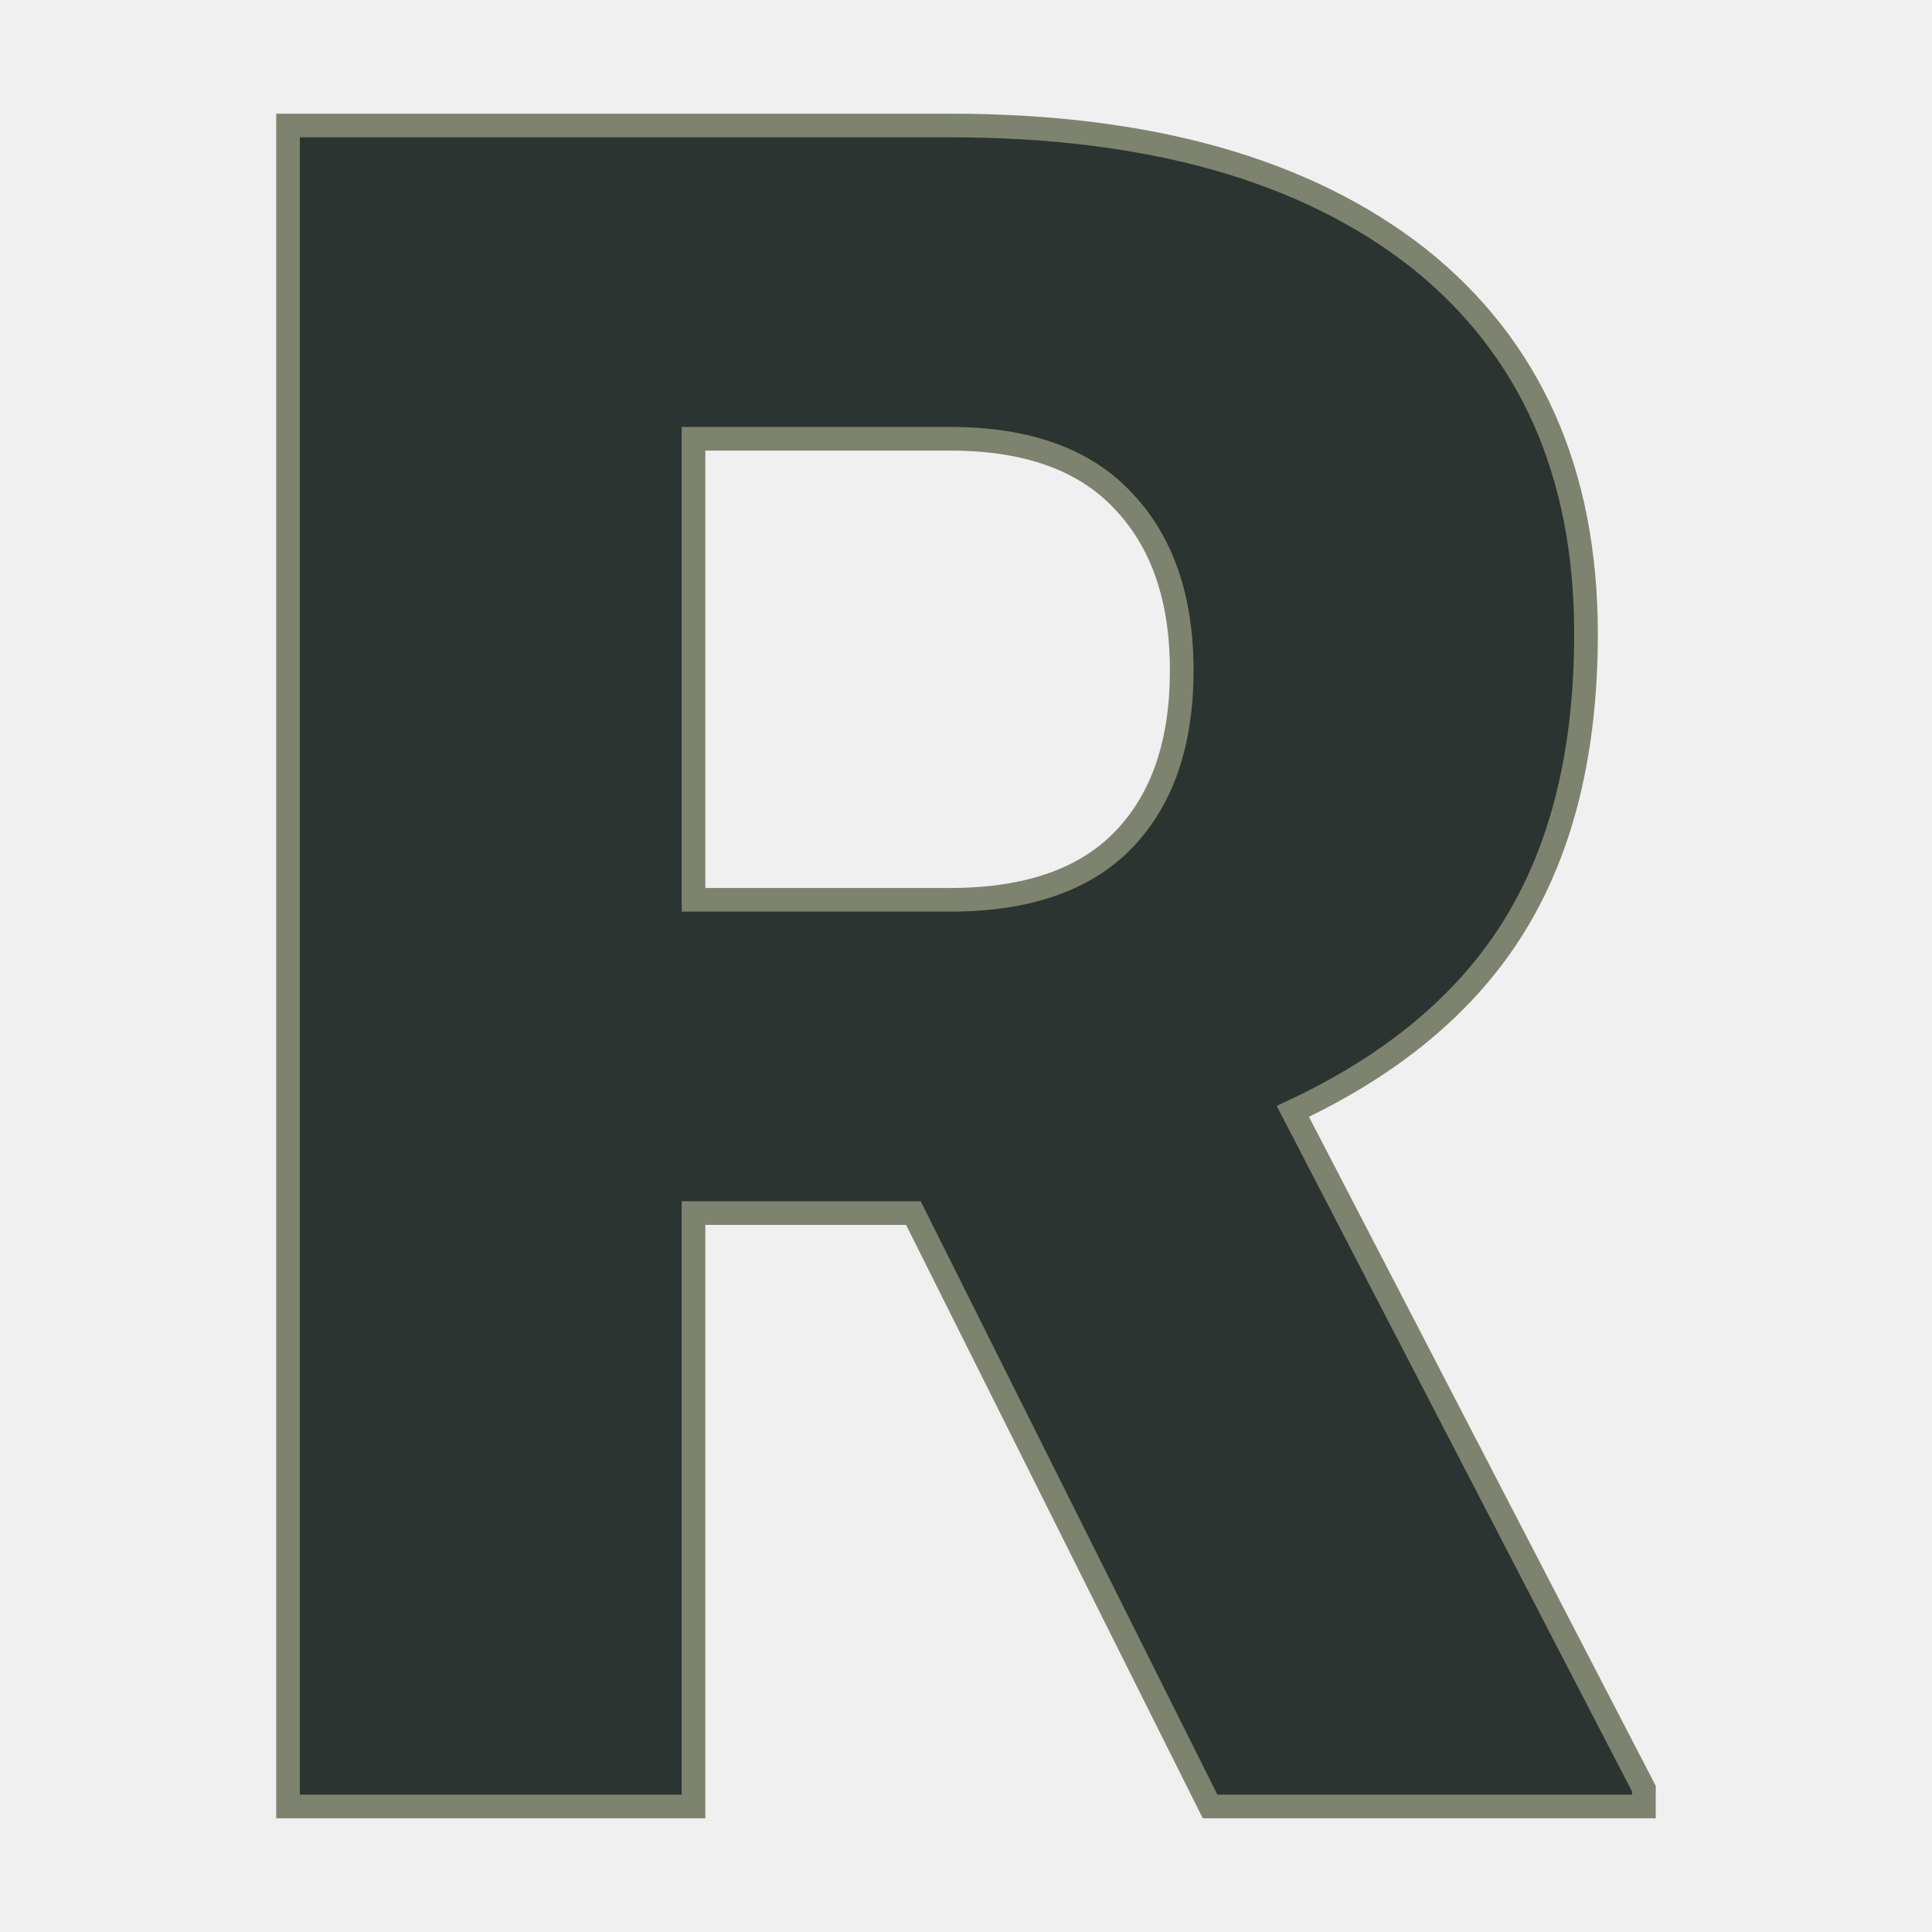
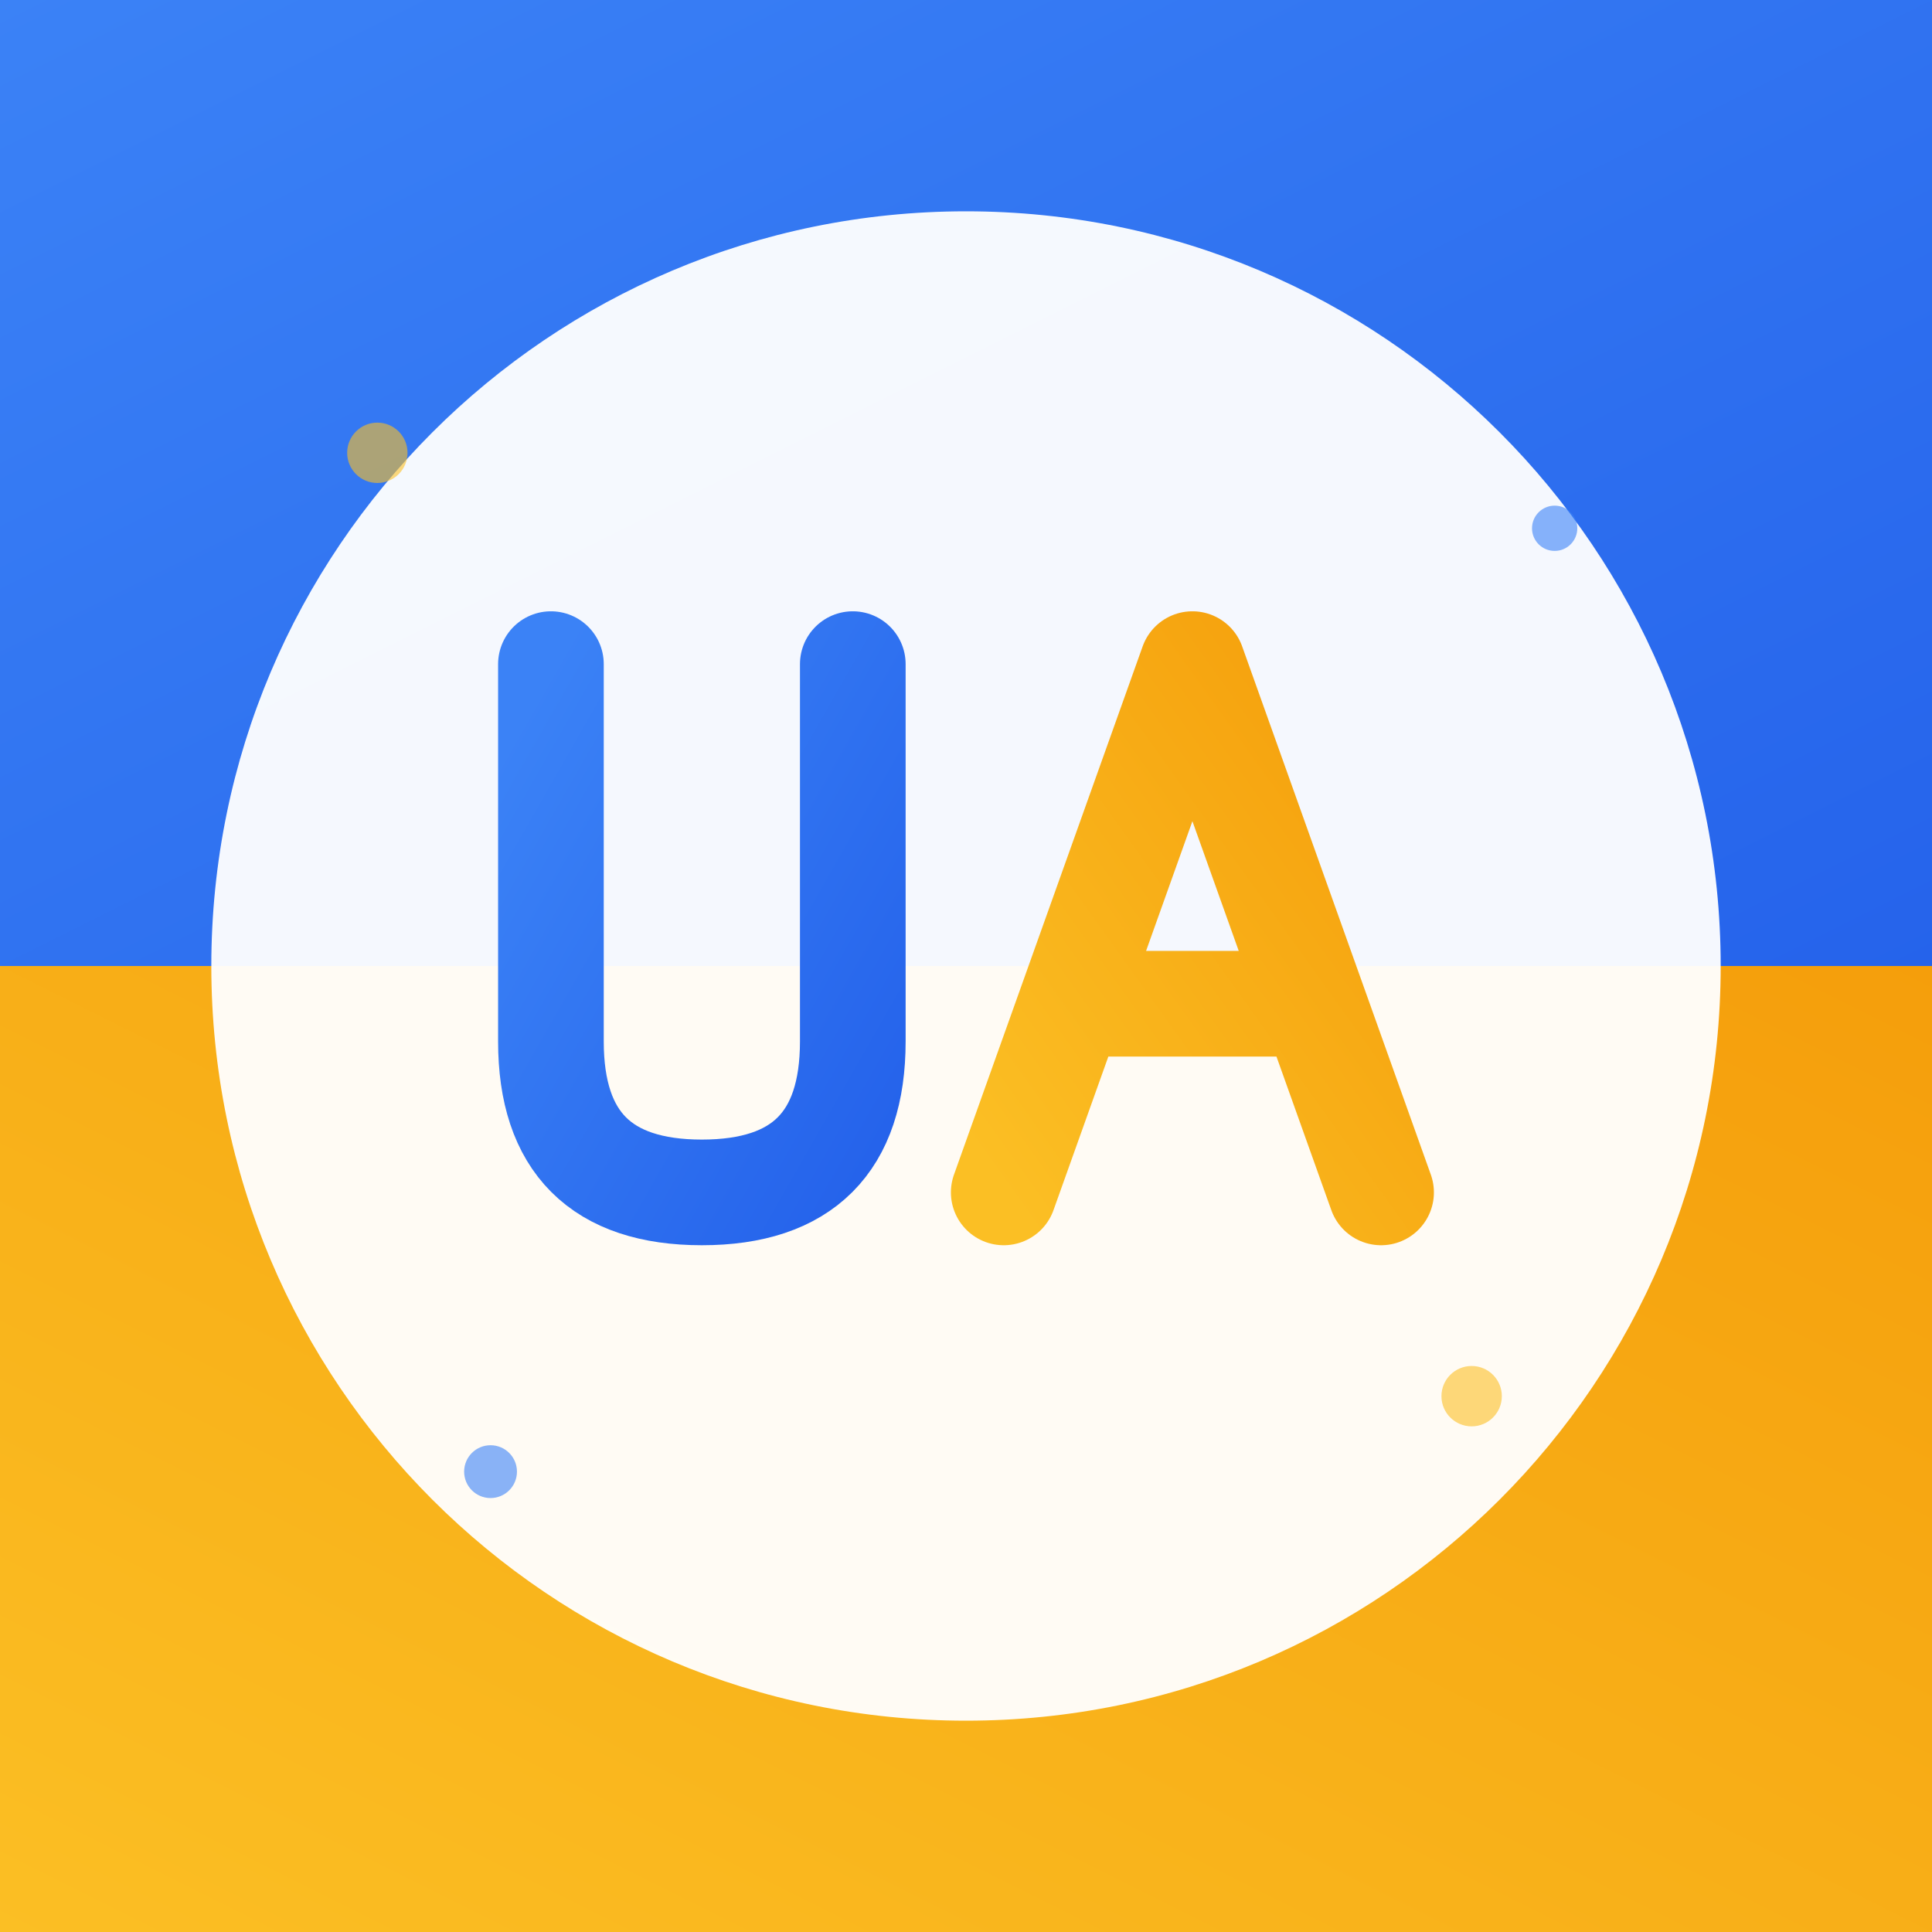
- <svg xmlns="http://www.w3.org/2000/svg" version="1.1" width="200" height="200">
-   <svg version="1.1" viewBox="0 0 200 200">
-     <rect width="200" height="200" fill="url('#gradient')" />
-     <defs>
-       <linearGradient id="SvgjsLinearGradient1001" gradientTransform="rotate(45 0.5 0.5)">
-         <stop offset="0%" stop-color="#e3af29" />
-         <stop offset="100%" stop-color="#db3d08" />
-       </linearGradient>
-     </defs>
-     <g>
-       <g fill="#2c3431" transform="matrix(12.23736,0,0,12.23736,16.7231,187.007)" stroke="#7d836e" stroke-width="0.2">
-         <path d="M8.87 0L6.36-5.02L4.50-5.02L4.50 0L1.07 0L1.07-14.22L6.67-14.22Q9.20-14.22 10.63-13.10Q12.05-11.97 12.05-9.92L12.05-9.92Q12.05-8.44 11.45-7.46Q10.85-6.48 9.57-5.88L9.57-5.88L12.54-0.15L12.54 0L8.87 0ZM4.50-11.57L4.50-7.67L6.67-7.67Q7.65-7.67 8.14-8.18Q8.63-8.69 8.63-9.61Q8.63-10.53 8.13-11.05Q7.64-11.57 6.67-11.57L6.67-11.57L4.50-11.57Z" />
-       </g>
-     </g>
-   </svg>
-   <style>@media (prefers-color-scheme: light) { :root { filter: none; } }
- @media (prefers-color-scheme: dark) { :root { filter: none; } }
- </style>
+ <svg xmlns="http://www.w3.org/2000/svg" viewBox="0 0 512 512">
+   <defs>
+     <linearGradient id="blueGradient" x1="0%" y1="0%" x2="100%" y2="100%">
+       <stop offset="0%" style="stop-color:#3b82f6;stop-opacity:1" />
+       <stop offset="100%" style="stop-color:#2563eb;stop-opacity:1" />
+     </linearGradient>
+     <linearGradient id="yellowGradient" x1="0%" y1="100%" x2="100%" y2="0%">
+       <stop offset="0%" style="stop-color:#fbbf24;stop-opacity:1" />
+       <stop offset="100%" style="stop-color:#f59e0b;stop-opacity:1" />
+     </linearGradient>
+   </defs>
+   <rect width="512" height="256" fill="url(#blueGradient)" />
+   <rect y="256" width="512" height="256" fill="url(#yellowGradient)" />
+   <circle cx="256" cy="256" r="200" fill="white" opacity="0.95" />
+   <g transform="translate(256, 256)">
+     <path d="M -110 -80 L -110 20 Q -110 60 -70 60 Q -30 60 -30 20 L -30 -80" fill="none" stroke="url(#blueGradient)" stroke-width="28" stroke-linecap="round" stroke-linejoin="round" />
+     <path d="M 10 60 L 60 -80 L 110 60 M 30 10 L 90 10" fill="none" stroke="url(#yellowGradient)" stroke-width="28" stroke-linecap="round" stroke-linejoin="round" />
+   </g>
+   <circle cx="100" cy="120" r="8" fill="#fbbf24" opacity="0.6" />
+   <circle cx="412" cy="140" r="6" fill="#3b82f6" opacity="0.6" />
+   <circle cx="130" cy="390" r="7" fill="#3b82f6" opacity="0.6" />
+   <circle cx="390" cy="370" r="8" fill="#fbbf24" opacity="0.6" />
</svg>
